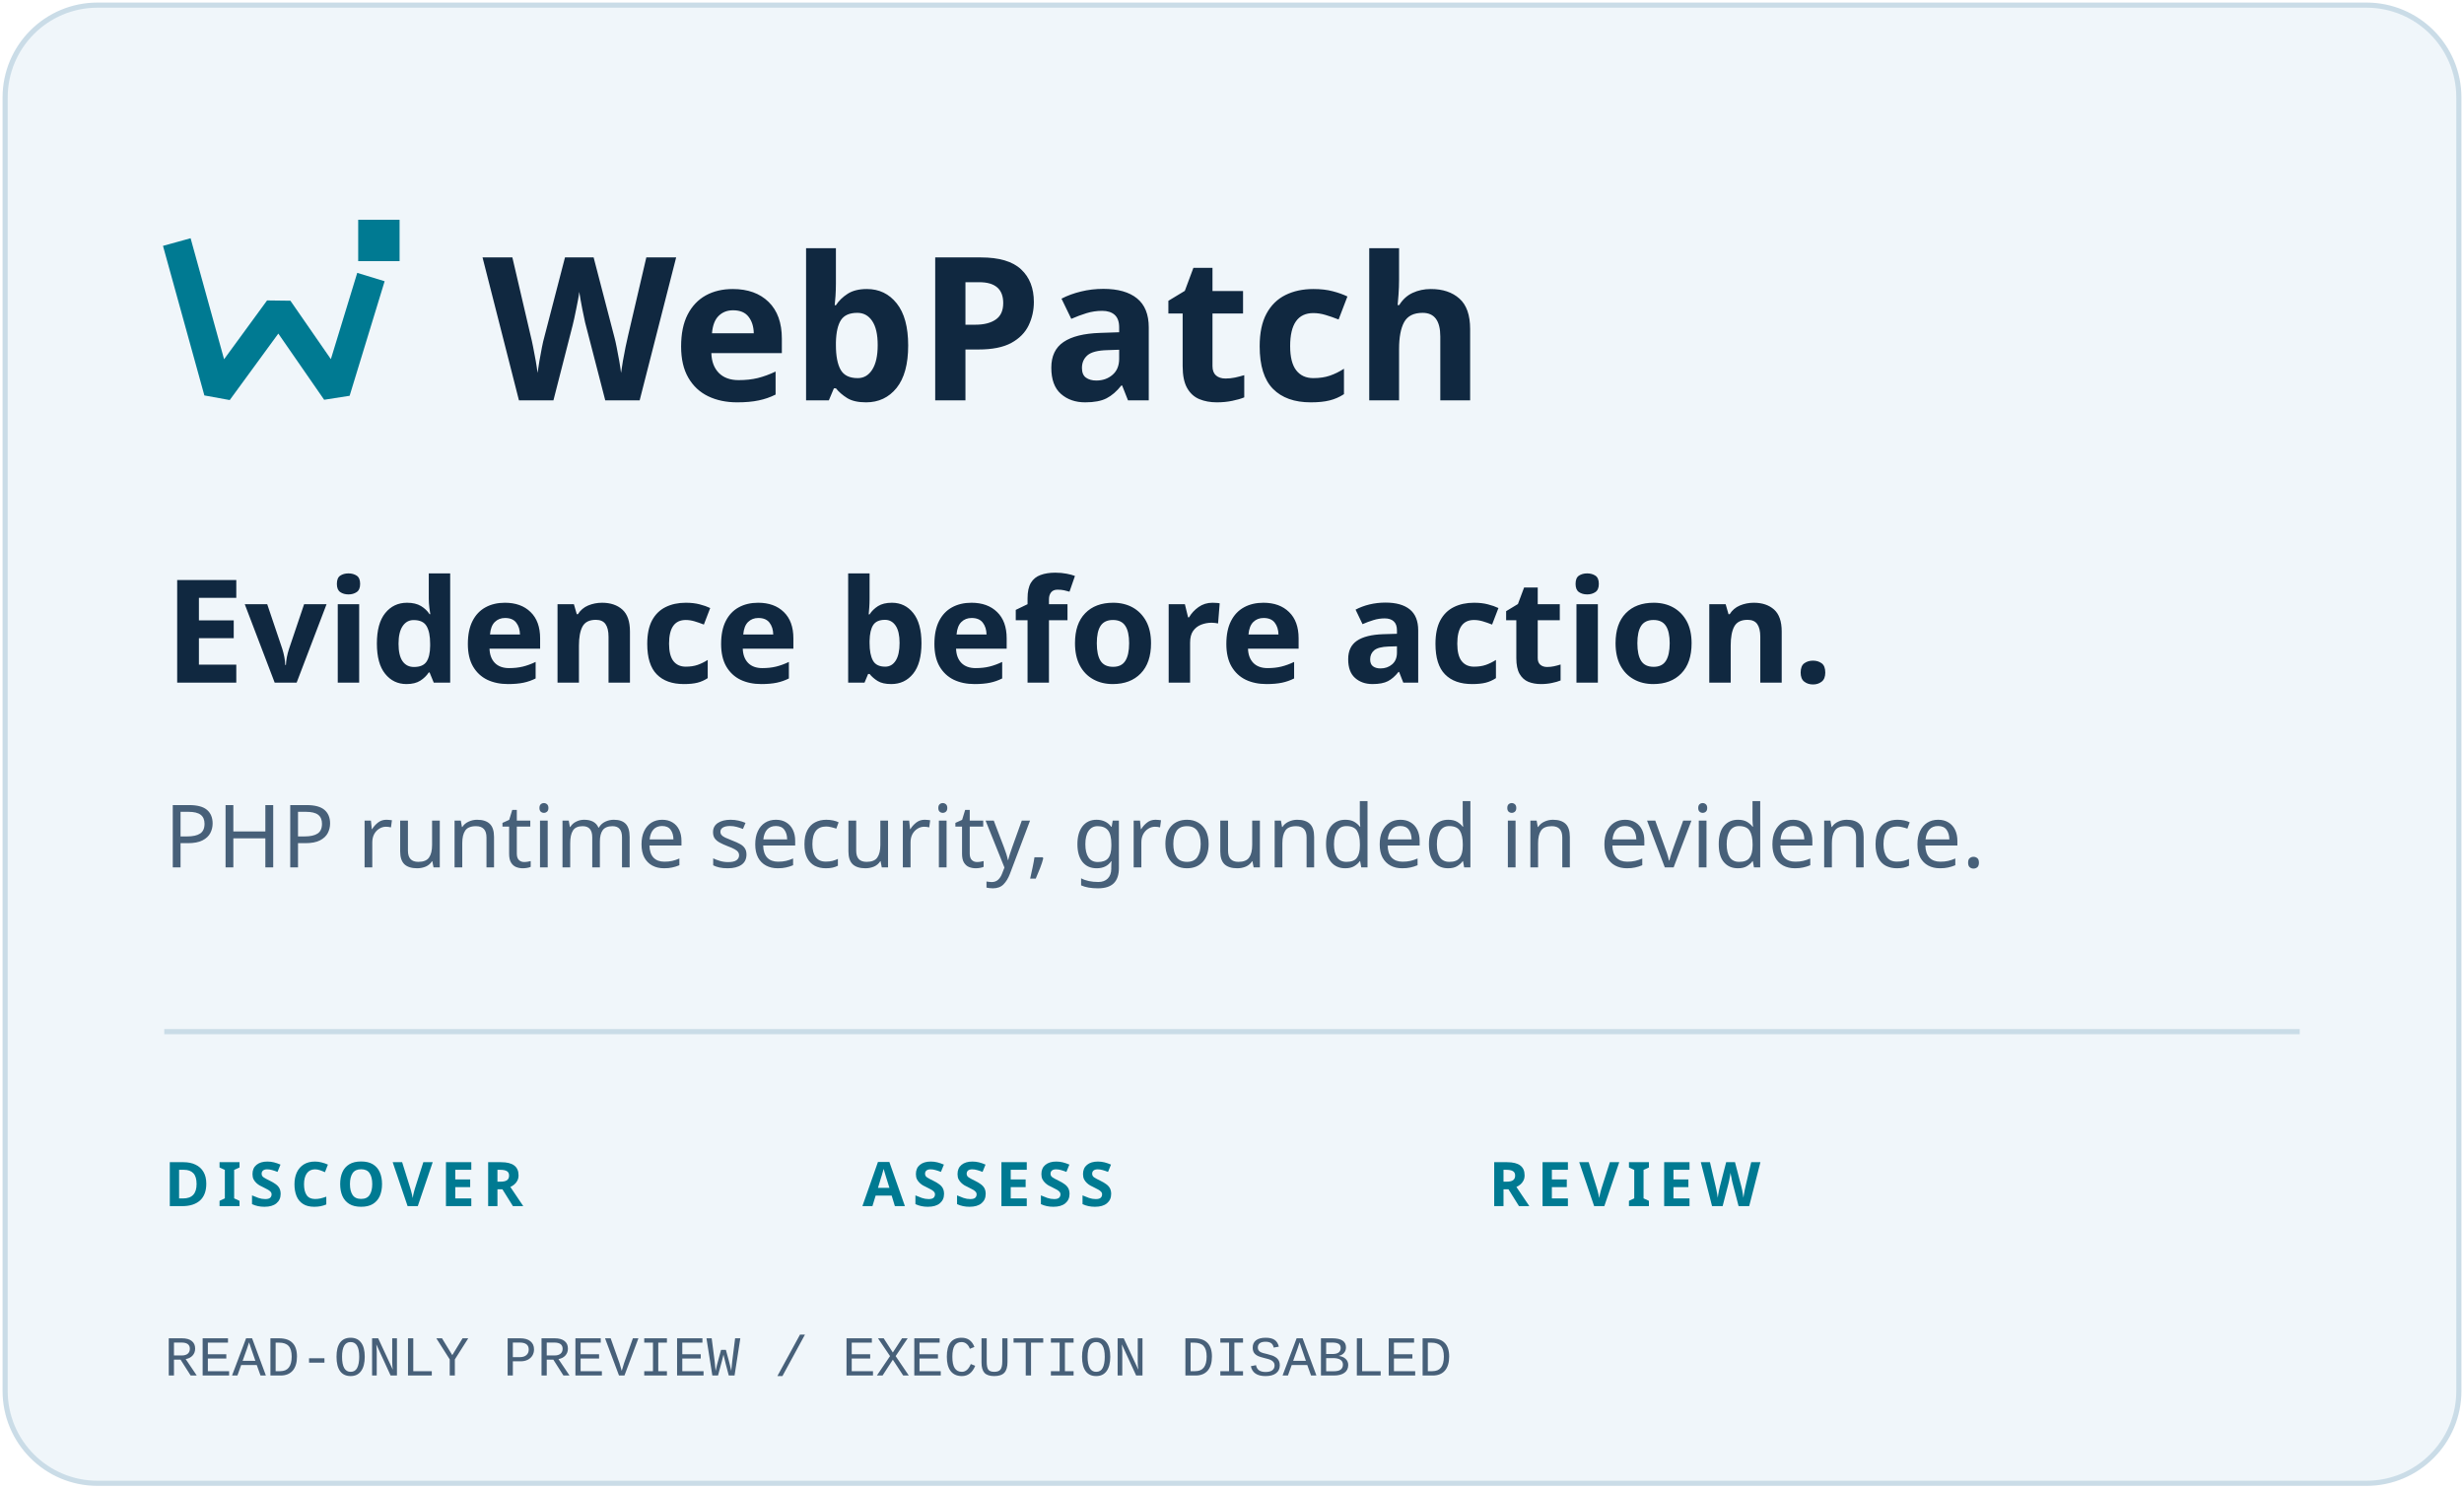
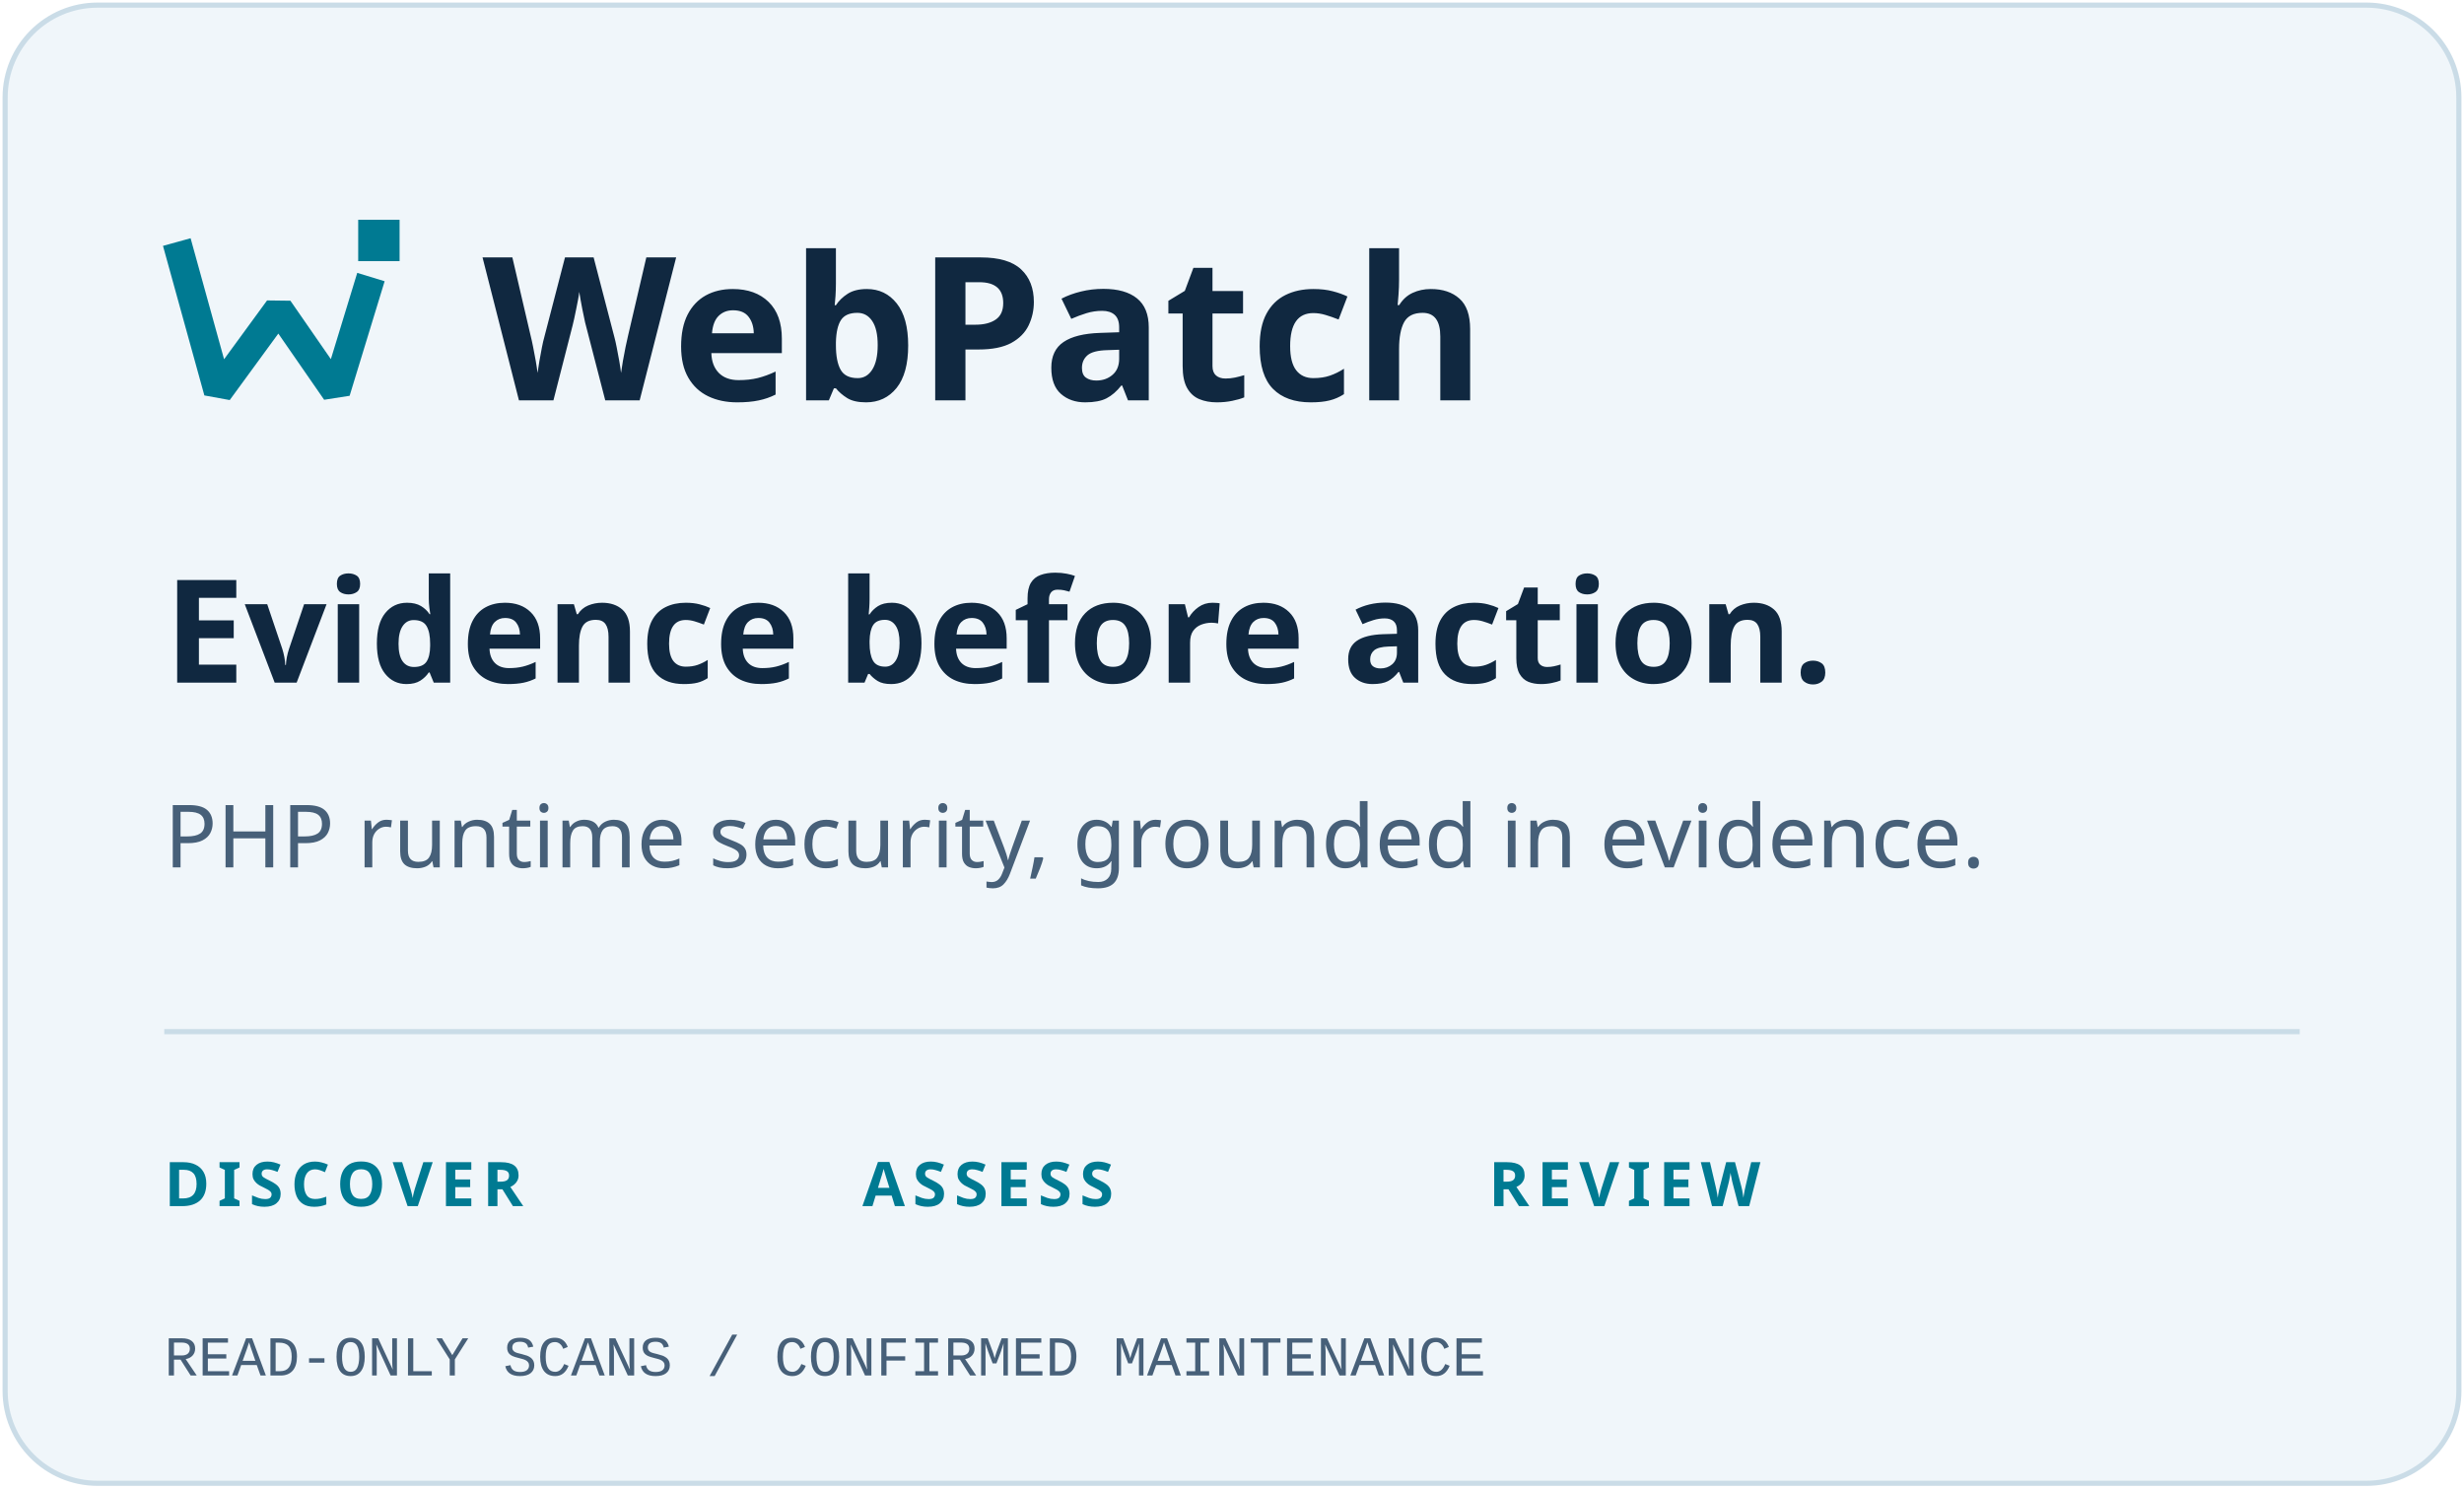
<svg xmlns="http://www.w3.org/2000/svg" width="480" height="290" viewBox="0 0 480 290" role="img" aria-labelledby="title desc">
  <rect x="1" y="1" width="478" height="288" rx="18" fill="#f0f6fa" stroke="#cadce7" />
  <g transform="translate(27 36) scale(0.62)">
    <path d="M12 18 25 65 44 39 62 65 73 29" fill="none" stroke="#007a92" stroke-width="9" stroke-linejoin="bevel" />
    <path d="M69 11h13v13H69z" fill="#007a92" />
  </g>
  <text x="94" y="78" fill="#102840" font-size="39" font-weight="650" font-family="'Avenir Next', Avenir, 'Segoe UI', sans-serif">WebPatch</text>
  <text x="32" y="133" fill="#102840" font-size="28" font-weight="550" font-family="'Avenir Next', Avenir, 'Segoe UI', sans-serif">Evidence before action.</text>
  <text x="32" y="169" fill="#476079" font-size="17" font-weight="400" font-family="'Avenir Next', Avenir, 'Segoe UI', sans-serif">PHP runtime security, grounded in evidence.</text>
  <path d="M32 201H448" stroke="#cadce7" />
  <text x="32" y="235" fill="#007a92" font-size="12" font-weight="600" font-family="'Avenir Next', Avenir, 'Segoe UI', sans-serif" letter-spacing="1.5">DISCOVER</text>
  <text x="168" y="235" fill="#007a92" font-size="12" font-weight="600" font-family="'Avenir Next', Avenir, 'Segoe UI', sans-serif" letter-spacing="1.5">ASSESS</text>
  <text x="290" y="235" fill="#007a92" font-size="12" font-weight="600" font-family="'Avenir Next', Avenir, 'Segoe UI', sans-serif" letter-spacing="1.5">REVIEW</text>
-   <text x="32" y="268" fill="#476079" font-size="11" font-weight="500" font-family="'SFMono-Regular', Consolas, 'Liberation Mono', monospace">READ-ONLY PREVIEW / EXECUTION DISABLED</text>
+   <text x="32" y="268" fill="#476079" font-size="11" font-weight="500" font-family="'SFMono-Regular', Consolas, 'Liberation Mono', monospace">READ-ONLY SCANS / CONFIRMED MAINTENANCE</text>
</svg>
